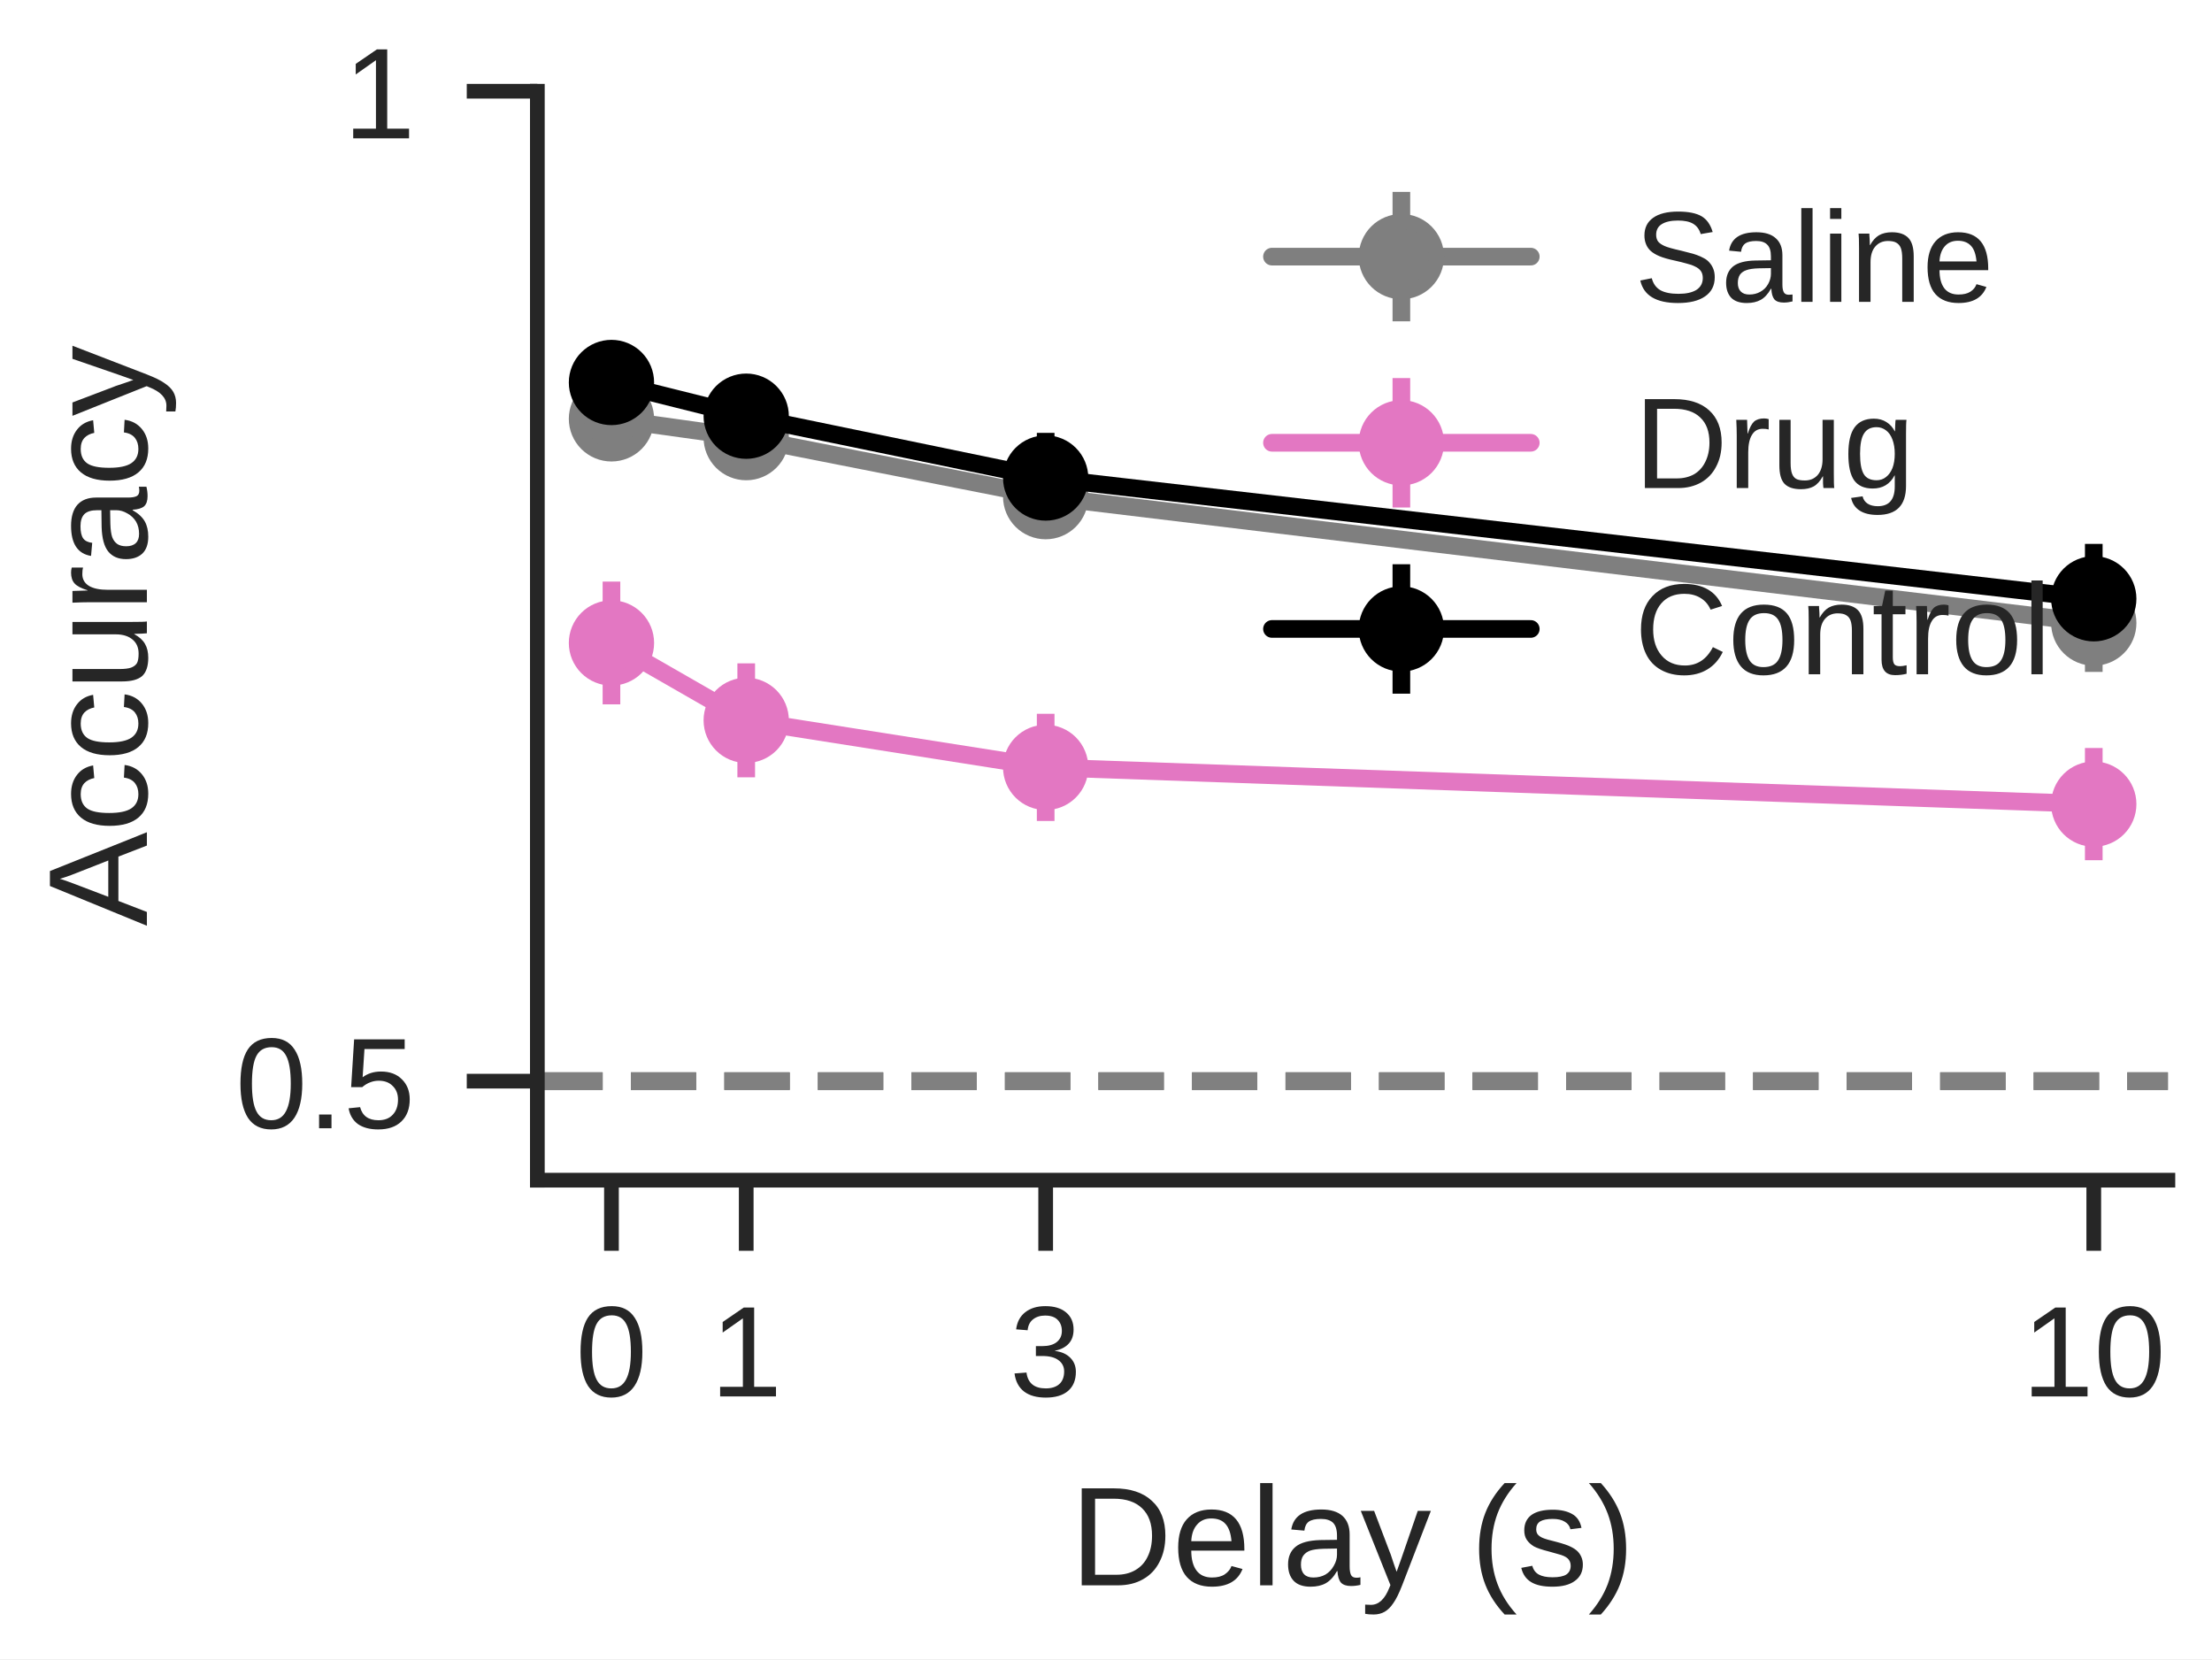
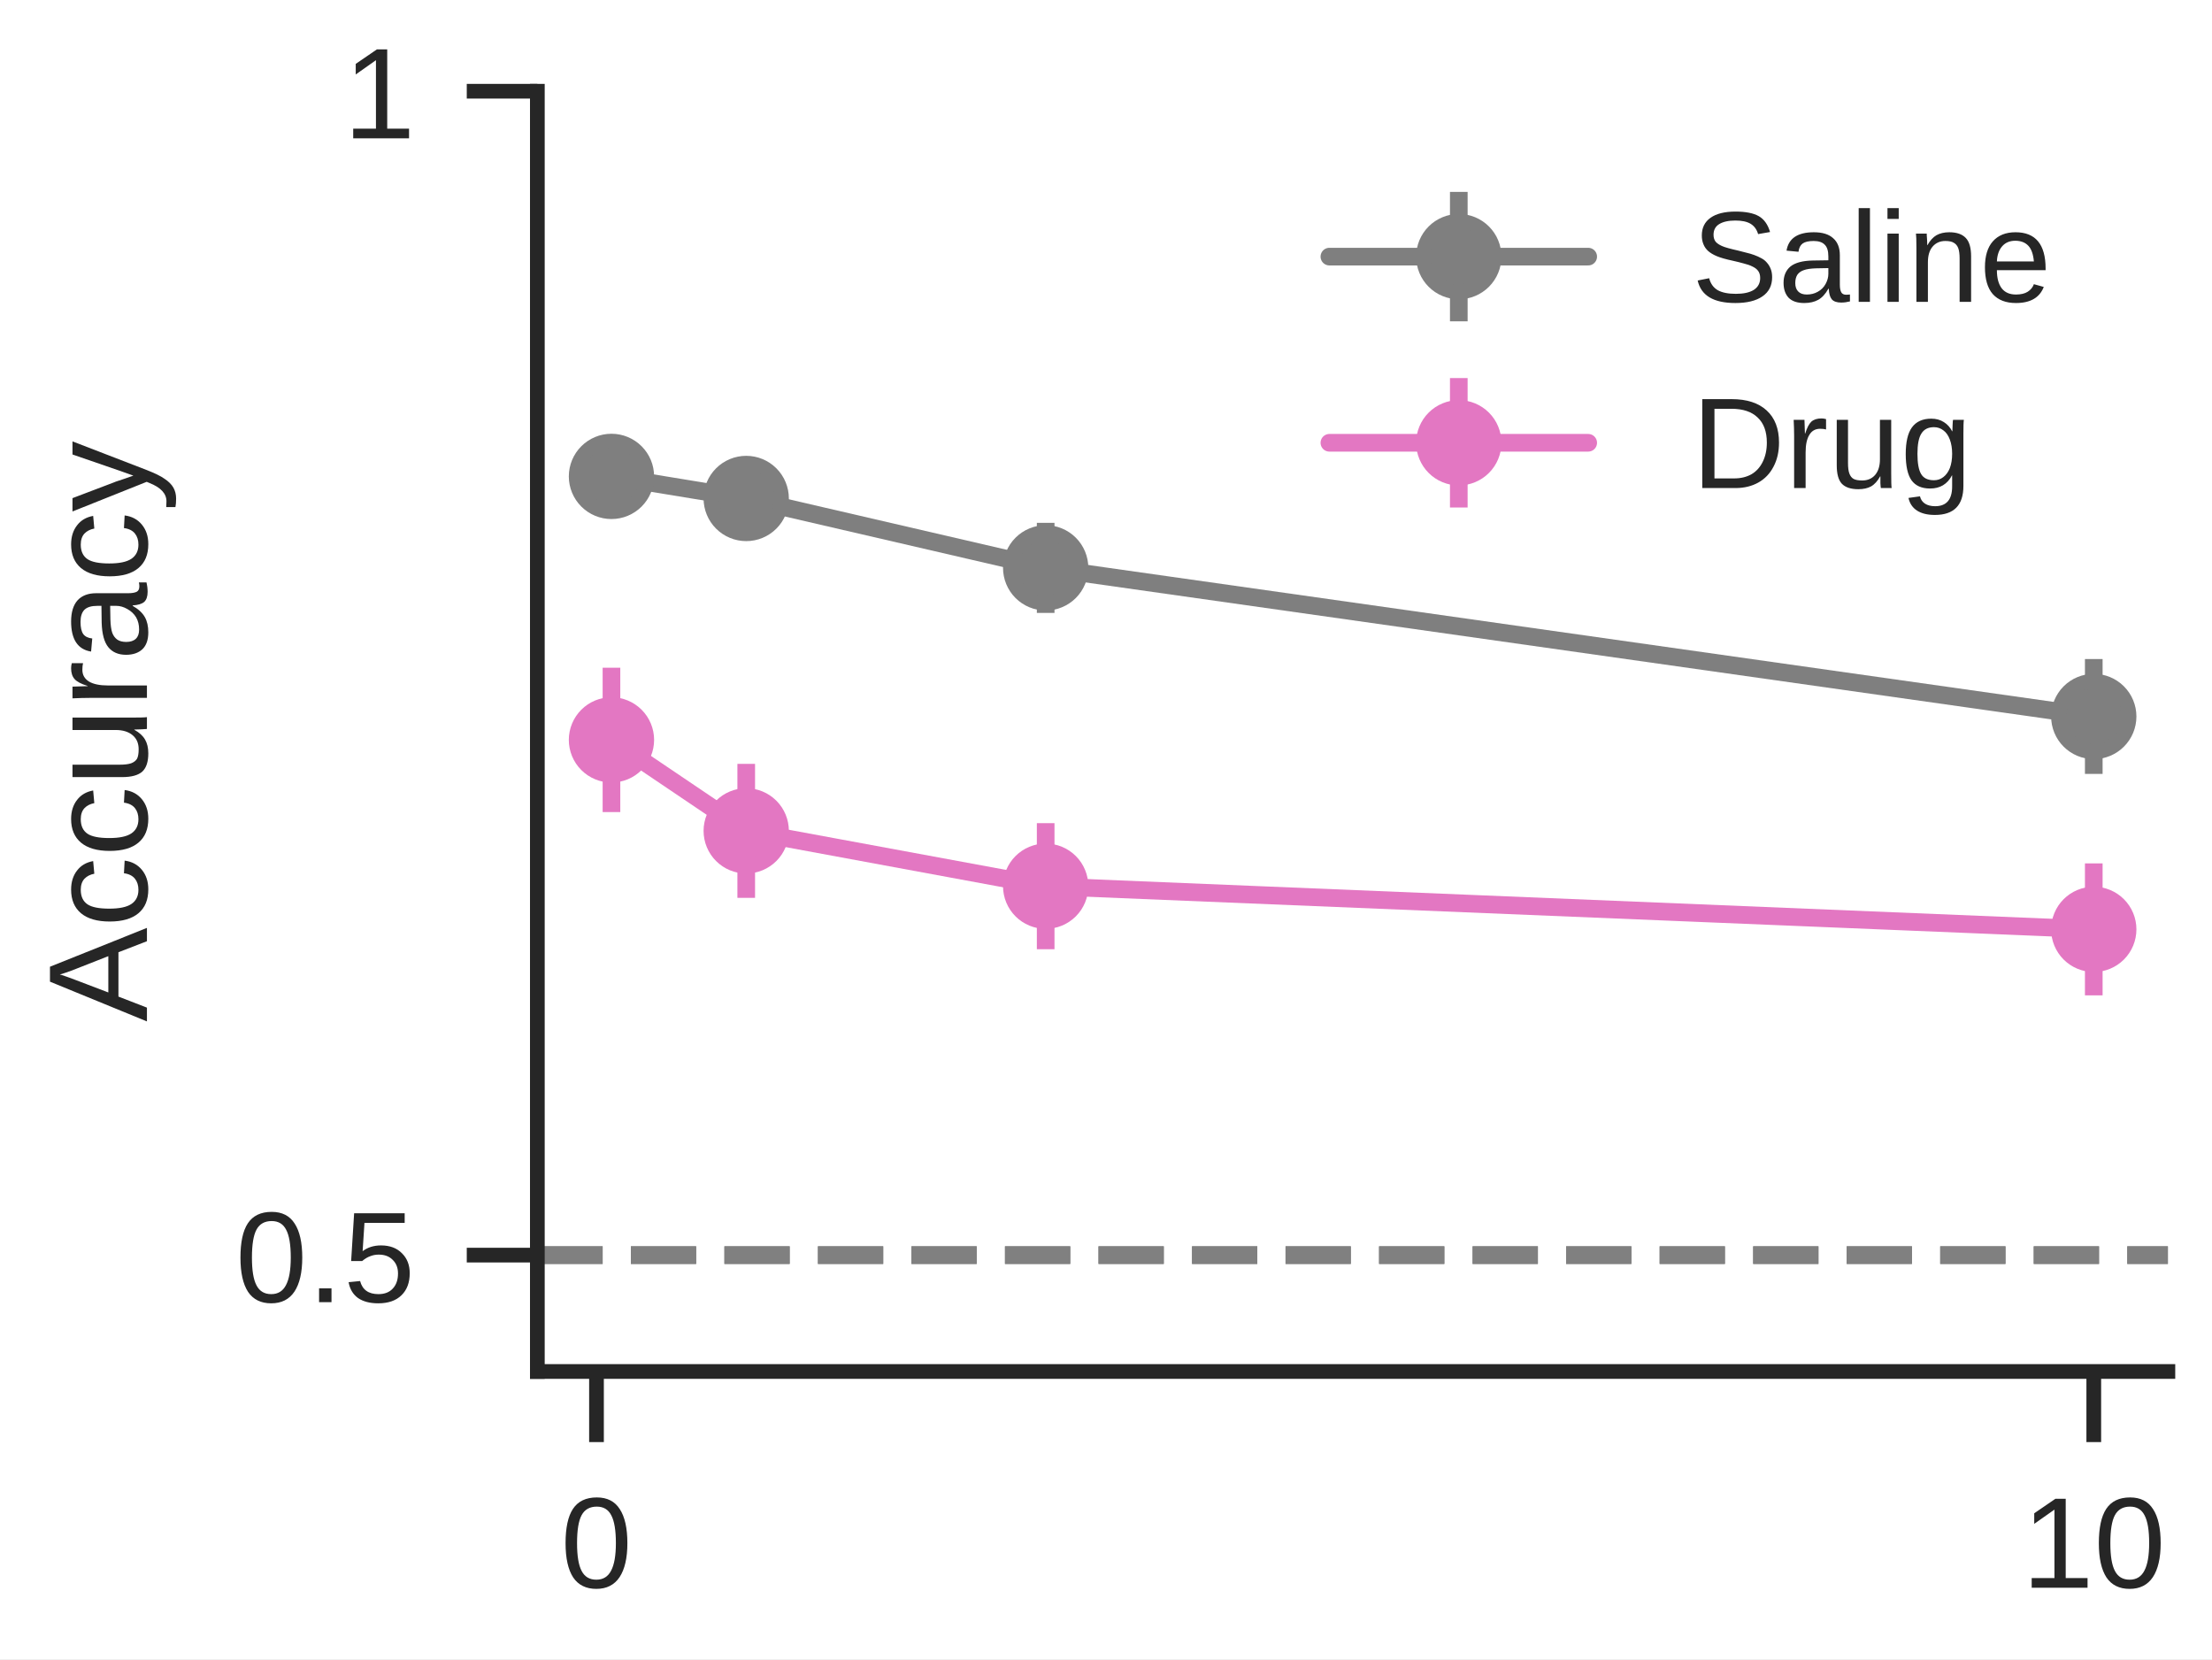
<svg xmlns="http://www.w3.org/2000/svg" xmlns:xlink="http://www.w3.org/1999/xlink" width="150.425pt" height="112.819pt" viewBox="0 0 150.425 112.819" version="1.1">
  <defs>
    <style type="text/css">*{stroke-linejoin: round; stroke-linecap: butt}</style>
  </defs>
  <g id="figure_1">
    <g id="patch_1">
      <path d="M 0 112.819  L 150.425 112.819  L 150.425 0  L 0 0  z " style="fill: #ffffff" />
    </g>
    <g id="axes_1">
      <g id="patch_2">
-         <path d="M 36.542 80.251  L 147.425 80.251  L 147.425 6.204  L 36.542 6.204  z " style="fill: #ffffff" />
+         <path d="M 36.542 93.26  L 147.425 93.26  L 147.425 6.204  L 36.542 6.204  z " style="fill: #ffffff" />
      </g>
      <g id="matplotlib.axis_1">
        <g id="xtick_1">
          <g id="line2d_1">
            <defs>
-               <path id="mf4108eb244" d="M 0 0  L 0 4.8  " style="stroke: #262626" />
+               <path id="md68670d518" d="M 0 0  L 0 4.8  " style="stroke: #262626" />
            </defs>
            <g>
-               <use xlink:href="#mf4108eb244" x="41.582" y="80.251" style="fill: #262626; stroke: #262626" />
+               <use xlink:href="#md68670d518" x="40.564" y="93.26" style="fill: #262626; stroke: #262626" />
            </g>
          </g>
          <g id="text_1">
-             <text style="font-size: 8.8px; font-family: 'Arial', 'DejaVu Sans', 'Liberation Sans', 'Bitstream Vera Sans', sans-serif; text-anchor: middle; fill: #262626" x="41.582" y="94.957" transform="rotate(-0 41.58195 94.95714)">0</text>
+             <text style="font-size: 8.8px; font-family: 'Arial', 'DejaVu Sans', 'Liberation Sans', 'Bitstream Vera Sans', sans-serif; text-anchor: middle; fill: #262626" x="40.564" y="107.967" transform="rotate(-0 40.56374 107.9667)">0</text>
          </g>
        </g>
        <g id="xtick_2">
          <g id="line2d_2">
            <g>
-               <use xlink:href="#mf4108eb244" x="50.746" y="80.251" style="fill: #262626; stroke: #262626" />
+               <use xlink:href="#md68670d518" x="142.385" y="93.26" style="fill: #262626; stroke: #262626" />
            </g>
          </g>
          <g id="text_2">
-             <text style="font-size: 8.8px; font-family: 'Arial', 'DejaVu Sans', 'Liberation Sans', 'Bitstream Vera Sans', sans-serif; text-anchor: middle; fill: #262626" x="50.746" y="94.957" transform="rotate(-0 50.74584 94.95714)">1</text>
+             <text style="font-size: 8.8px; font-family: 'Arial', 'DejaVu Sans', 'Liberation Sans', 'Bitstream Vera Sans', sans-serif; text-anchor: middle; fill: #262626" x="142.385" y="107.967" transform="rotate(-0 142.3848 107.9667)">10</text>
          </g>
-         </g>
-         <g id="xtick_3">
-           <g id="line2d_3">
-             <g>
-               <use xlink:href="#mf4108eb244" x="71.11" y="80.251" style="fill: #262626; stroke: #262626" />
-             </g>
-           </g>
-           <g id="text_3">
-             <text style="font-size: 8.8px; font-family: 'Arial', 'DejaVu Sans', 'Liberation Sans', 'Bitstream Vera Sans', sans-serif; text-anchor: middle; fill: #262626" x="71.11" y="94.957" transform="rotate(-0 71.11006 94.95714)">3</text>
-           </g>
-         </g>
-         <g id="xtick_4">
-           <g id="line2d_4">
-             <g>
-               <use xlink:href="#mf4108eb244" x="142.385" y="80.251" style="fill: #262626; stroke: #262626" />
-             </g>
-           </g>
-           <g id="text_4">
-             <text style="font-size: 8.8px; font-family: 'Arial', 'DejaVu Sans', 'Liberation Sans', 'Bitstream Vera Sans', sans-serif; text-anchor: middle; fill: #262626" x="142.385" y="94.957" transform="rotate(-0 142.3848 94.95714)">10</text>
-           </g>
-         </g>
-         <g id="text_5">
-           <text style="font-size: 9.6px; font-family: 'Arial', 'DejaVu Sans', 'Liberation Sans', 'Bitstream Vera Sans', sans-serif; text-anchor: middle; fill: #262626" x="91.983" y="107.798" transform="rotate(-0 91.98338 107.7982)">Delay (s)</text>
        </g>
      </g>
      <g id="matplotlib.axis_2">
        <g id="ytick_1">
-           <g id="line2d_5">
+           <g id="line2d_3">
            <defs>
-               <path id="mc9d7afe58d" d="M 0 0  L -4.8 0  " style="stroke: #262626" />
+               <path id="me47631cea1" d="M 0 0  L -4.8 0  " style="stroke: #262626" />
            </defs>
            <g>
-               <use xlink:href="#mc9d7afe58d" x="36.542" y="73.519" style="fill: #262626; stroke: #262626" />
+               <use xlink:href="#me47631cea1" x="36.542" y="85.346" style="fill: #262626; stroke: #262626" />
            </g>
          </g>
-           <g id="text_6">
-             <text style="font-size: 8.8px; font-family: 'Arial', 'DejaVu Sans', 'Liberation Sans', 'Bitstream Vera Sans', sans-serif; text-anchor: end; fill: #262626" x="28.242" y="76.722" transform="rotate(-0 28.2418 76.72228)">0.5</text>
+           <g id="text_3">
+             <text style="font-size: 8.8px; font-family: 'Arial', 'DejaVu Sans', 'Liberation Sans', 'Bitstream Vera Sans', sans-serif; text-anchor: end; fill: #262626" x="28.242" y="88.549" transform="rotate(-0 28.2418 88.54916)">0.5</text>
          </g>
        </g>
        <g id="ytick_2">
-           <g id="line2d_6">
+           <g id="line2d_4">
            <g>
-               <use xlink:href="#mc9d7afe58d" x="36.542" y="6.204" style="fill: #262626; stroke: #262626" />
+               <use xlink:href="#me47631cea1" x="36.542" y="6.204" style="fill: #262626; stroke: #262626" />
            </g>
          </g>
-           <g id="text_7">
+           <g id="text_4">
            <text style="font-size: 8.8px; font-family: 'Arial', 'DejaVu Sans', 'Liberation Sans', 'Bitstream Vera Sans', sans-serif; text-anchor: end; fill: #262626" x="28.242" y="9.407" transform="rotate(-0 28.2418 9.406881)">1</text>
          </g>
        </g>
-         <g id="text_8">
-           <text style="font-size: 9.6px; font-family: 'Arial', 'DejaVu Sans', 'Liberation Sans', 'Bitstream Vera Sans', sans-serif; text-anchor: middle; fill: #262626" x="9.989" y="43.227" transform="rotate(-90 9.989302 43.22703)">Accuracy</text>
+         <g id="text_5">
+           <text style="font-size: 9.6px; font-family: 'Arial', 'DejaVu Sans', 'Liberation Sans', 'Bitstream Vera Sans', sans-serif; text-anchor: middle; fill: #262626" x="9.989" y="49.732" transform="rotate(-90 9.989302 49.73181)">Accuracy</text>
        </g>
      </g>
      <g id="LineCollection_1">
-         <path d="M 41.582 30.646  L 41.582 26.317  " clip-path="url(#p6e194e58d9)" style="fill: none; stroke: #7f7f7f; stroke-width: 1.2" />
-         <path d="M 50.746 31.613  L 50.746 27.902  " clip-path="url(#p6e194e58d9)" style="fill: none; stroke: #7f7f7f; stroke-width: 1.2" />
-         <path d="M 71.11 36.375  L 71.11 31.167  " clip-path="url(#p6e194e58d9)" style="fill: none; stroke: #7f7f7f; stroke-width: 1.2" />
-         <path d="M 142.385 45.689  L 142.385 39.046  " clip-path="url(#p6e194e58d9)" style="fill: none; stroke: #7f7f7f; stroke-width: 1.2" />
+         <path d="M 41.582 34.94  L 41.582 29.85  " clip-path="url(#p41937c691d)" style="fill: none; stroke: #7f7f7f; stroke-width: 1.2" />
+         <path d="M 50.746 36.078  L 50.746 31.715  " clip-path="url(#p41937c691d)" style="fill: none; stroke: #7f7f7f; stroke-width: 1.2" />
+         <path d="M 71.11 41.676  L 71.11 35.553  " clip-path="url(#p41937c691d)" style="fill: none; stroke: #7f7f7f; stroke-width: 1.2" />
+         <path d="M 142.385 52.626  L 142.385 44.816  " clip-path="url(#p41937c691d)" style="fill: none; stroke: #7f7f7f; stroke-width: 1.2" />
+       </g>
+       <g id="line2d_5">
+         <path d="M 36.542 85.346  L 147.425 85.346  " clip-path="url(#p41937c691d)" style="fill: none; stroke-dasharray: 4.44,1.92; stroke-dashoffset: 0; stroke: #808080; stroke-width: 1.2" />
+       </g>
+       <g id="LineCollection_2">
+         <path d="M 41.582 55.22  L 41.582 45.404  " clip-path="url(#p41937c691d)" style="fill: none; stroke: #e377c2; stroke-width: 1.2" />
+         <path d="M 50.746 61.053  L 50.746 51.944  " clip-path="url(#p41937c691d)" style="fill: none; stroke: #e377c2; stroke-width: 1.2" />
+         <path d="M 71.11 64.546  L 71.11 55.976  " clip-path="url(#p41937c691d)" style="fill: none; stroke: #e377c2; stroke-width: 1.2" />
+         <path d="M 142.385 67.683  L 142.385 58.709  " clip-path="url(#p41937c691d)" style="fill: none; stroke: #e377c2; stroke-width: 1.2" />
+       </g>
+       <g id="line2d_6">
+         <path d="M 36.542 85.346  L 147.425 85.346  " clip-path="url(#p41937c691d)" style="fill: none; stroke-dasharray: 4.44,1.92; stroke-dashoffset: 0; stroke: #808080; stroke-width: 1.2" />
      </g>
      <g id="line2d_7">
-         <path d="M 36.542 73.519  L 147.425 73.519  " clip-path="url(#p6e194e58d9)" style="fill: none; stroke-dasharray: 4.44,1.92; stroke-dashoffset: 0; stroke: #808080; stroke-width: 1.2" />
-       </g>
-       <g id="LineCollection_2">
-         <path d="M 41.582 47.895  L 41.582 39.546  " clip-path="url(#p6e194e58d9)" style="fill: none; stroke: #e377c2; stroke-width: 1.2" />
-         <path d="M 50.746 52.856  L 50.746 45.108  " clip-path="url(#p6e194e58d9)" style="fill: none; stroke: #e377c2; stroke-width: 1.2" />
-         <path d="M 71.11 55.827  L 71.11 48.538  " clip-path="url(#p6e194e58d9)" style="fill: none; stroke: #e377c2; stroke-width: 1.2" />
-         <path d="M 142.385 58.495  L 142.385 50.863  " clip-path="url(#p6e194e58d9)" style="fill: none; stroke: #e377c2; stroke-width: 1.2" />
+         <path d="M 41.582 32.395  L 50.746 33.896  L 71.11 38.614  L 142.385 48.721  " clip-path="url(#p41937c691d)" style="fill: none; stroke: #7f7f7f; stroke-width: 1.2; stroke-linecap: round" />
+         <defs>
+           <path id="m78dbb06576" d="M 0 2.4  C 0.636 2.4 1.247 2.147 1.697 1.697  C 2.147 1.247 2.4 0.636 2.4 0  C 2.4 -0.636 2.147 -1.247 1.697 -1.697  C 1.247 -2.147 0.636 -2.4 0 -2.4  C -0.636 -2.4 -1.247 -2.147 -1.697 -1.697  C -2.147 -1.247 -2.4 -0.636 -2.4 0  C -2.4 0.636 -2.147 1.247 -1.697 1.697  C -1.247 2.147 -0.636 2.4 0 2.4  z " style="stroke: #7f7f7f" />
+         </defs>
+         <g clip-path="url(#p41937c691d)">
+           <use xlink:href="#m78dbb06576" x="41.582" y="32.395" style="fill: #7f7f7f; stroke: #7f7f7f" />
+           <use xlink:href="#m78dbb06576" x="50.746" y="33.896" style="fill: #7f7f7f; stroke: #7f7f7f" />
+           <use xlink:href="#m78dbb06576" x="71.11" y="38.614" style="fill: #7f7f7f; stroke: #7f7f7f" />
+           <use xlink:href="#m78dbb06576" x="142.385" y="48.721" style="fill: #7f7f7f; stroke: #7f7f7f" />
+         </g>
      </g>
      <g id="line2d_8">
-         <path d="M 36.542 73.519  L 147.425 73.519  " clip-path="url(#p6e194e58d9)" style="fill: none; stroke-dasharray: 4.44,1.92; stroke-dashoffset: 0; stroke: #808080; stroke-width: 1.2" />
-       </g>
-       <g id="LineCollection_3">
-         <path d="M 41.582 28.307  L 41.582 23.711  " clip-path="url(#p6e194e58d9)" style="fill: none; stroke: #000000; stroke-width: 1.2" />
-         <path d="M 50.746 30.743  L 50.746 25.858  " clip-path="url(#p6e194e58d9)" style="fill: none; stroke: #000000; stroke-width: 1.2" />
-         <path d="M 71.11 35.573  L 71.11 29.437  " clip-path="url(#p6e194e58d9)" style="fill: none; stroke: #000000; stroke-width: 1.2" />
-         <path d="M 142.385 44.447  L 142.385 36.985  " clip-path="url(#p6e194e58d9)" style="fill: none; stroke: #000000; stroke-width: 1.2" />
-       </g>
-       <g id="line2d_9">
-         <path d="M 36.542 73.519  L 147.425 73.519  " clip-path="url(#p6e194e58d9)" style="fill: none; stroke-dasharray: 4.44,1.92; stroke-dashoffset: 0; stroke: #808080; stroke-width: 1.2" />
-       </g>
-       <g id="line2d_10">
-         <path d="M 41.582 28.481  L 50.746 29.758  L 71.11 33.771  L 142.385 42.367  " clip-path="url(#p6e194e58d9)" style="fill: none; stroke: #7f7f7f; stroke-width: 1.2; stroke-linecap: round" />
+         <path d="M 41.582 50.312  L 50.746 56.498  L 71.11 60.261  L 142.385 63.196  " clip-path="url(#p41937c691d)" style="fill: none; stroke: #e377c2; stroke-width: 1.2; stroke-linecap: round" />
        <defs>
-           <path id="m63fae4faaf" d="M 0 2.4  C 0.636 2.4 1.247 2.147 1.697 1.697  C 2.147 1.247 2.4 0.636 2.4 0  C 2.4 -0.636 2.147 -1.247 1.697 -1.697  C 1.247 -2.147 0.636 -2.4 0 -2.4  C -0.636 -2.4 -1.247 -2.147 -1.697 -1.697  C -2.147 -1.247 -2.4 -0.636 -2.4 0  C -2.4 0.636 -2.147 1.247 -1.697 1.697  C -1.247 2.147 -0.636 2.4 0 2.4  z " style="stroke: #7f7f7f" />
+           <path id="m9016e72162" d="M 0 2.4  C 0.636 2.4 1.247 2.147 1.697 1.697  C 2.147 1.247 2.4 0.636 2.4 0  C 2.4 -0.636 2.147 -1.247 1.697 -1.697  C 1.247 -2.147 0.636 -2.4 0 -2.4  C -0.636 -2.4 -1.247 -2.147 -1.697 -1.697  C -2.147 -1.247 -2.4 -0.636 -2.4 0  C -2.4 0.636 -2.147 1.247 -1.697 1.697  C -1.247 2.147 -0.636 2.4 0 2.4  z " style="stroke: #e377c2" />
        </defs>
-         <g clip-path="url(#p6e194e58d9)">
-           <use xlink:href="#m63fae4faaf" x="41.582" y="28.481" style="fill: #7f7f7f; stroke: #7f7f7f" />
-           <use xlink:href="#m63fae4faaf" x="50.746" y="29.758" style="fill: #7f7f7f; stroke: #7f7f7f" />
-           <use xlink:href="#m63fae4faaf" x="71.11" y="33.771" style="fill: #7f7f7f; stroke: #7f7f7f" />
-           <use xlink:href="#m63fae4faaf" x="142.385" y="42.367" style="fill: #7f7f7f; stroke: #7f7f7f" />
-         </g>
-       </g>
-       <g id="line2d_11">
-         <path d="M 41.582 43.721  L 50.746 48.982  L 71.11 52.183  L 142.385 54.679  " clip-path="url(#p6e194e58d9)" style="fill: none; stroke: #e377c2; stroke-width: 1.2; stroke-linecap: round" />
-         <defs>
-           <path id="m957d20b793" d="M 0 2.4  C 0.636 2.4 1.247 2.147 1.697 1.697  C 2.147 1.247 2.4 0.636 2.4 0  C 2.4 -0.636 2.147 -1.247 1.697 -1.697  C 1.247 -2.147 0.636 -2.4 0 -2.4  C -0.636 -2.4 -1.247 -2.147 -1.697 -1.697  C -2.147 -1.247 -2.4 -0.636 -2.4 0  C -2.4 0.636 -2.147 1.247 -1.697 1.697  C -1.247 2.147 -0.636 2.4 0 2.4  z " style="stroke: #e377c2" />
-         </defs>
-         <g clip-path="url(#p6e194e58d9)">
-           <use xlink:href="#m957d20b793" x="41.582" y="43.721" style="fill: #e377c2; stroke: #e377c2" />
-           <use xlink:href="#m957d20b793" x="50.746" y="48.982" style="fill: #e377c2; stroke: #e377c2" />
-           <use xlink:href="#m957d20b793" x="71.11" y="52.183" style="fill: #e377c2; stroke: #e377c2" />
-           <use xlink:href="#m957d20b793" x="142.385" y="54.679" style="fill: #e377c2; stroke: #e377c2" />
-         </g>
-       </g>
-       <g id="line2d_12">
-         <path d="M 41.582 26.009  L 50.746 28.301  L 71.11 32.505  L 142.385 40.716  " clip-path="url(#p6e194e58d9)" style="fill: none; stroke: #000000; stroke-width: 1.2; stroke-linecap: round" />
-         <defs>
-           <path id="m723443341a" d="M 0 2.4  C 0.636 2.4 1.247 2.147 1.697 1.697  C 2.147 1.247 2.4 0.636 2.4 0  C 2.4 -0.636 2.147 -1.247 1.697 -1.697  C 1.247 -2.147 0.636 -2.4 0 -2.4  C -0.636 -2.4 -1.247 -2.147 -1.697 -1.697  C -2.147 -1.247 -2.4 -0.636 -2.4 0  C -2.4 0.636 -2.147 1.247 -1.697 1.697  C -1.247 2.147 -0.636 2.4 0 2.4  z " style="stroke: #000000" />
-         </defs>
-         <g clip-path="url(#p6e194e58d9)">
-           <use xlink:href="#m723443341a" x="41.582" y="26.009" style="stroke: #000000" />
-           <use xlink:href="#m723443341a" x="50.746" y="28.301" style="stroke: #000000" />
-           <use xlink:href="#m723443341a" x="71.11" y="32.505" style="stroke: #000000" />
-           <use xlink:href="#m723443341a" x="142.385" y="40.716" style="stroke: #000000" />
+         <g clip-path="url(#p41937c691d)">
+           <use xlink:href="#m9016e72162" x="41.582" y="50.312" style="fill: #e377c2; stroke: #e377c2" />
+           <use xlink:href="#m9016e72162" x="50.746" y="56.498" style="fill: #e377c2; stroke: #e377c2" />
+           <use xlink:href="#m9016e72162" x="71.11" y="60.261" style="fill: #e377c2; stroke: #e377c2" />
+           <use xlink:href="#m9016e72162" x="142.385" y="63.196" style="fill: #e377c2; stroke: #e377c2" />
        </g>
      </g>
      <g id="patch_3">
-         <path d="M 36.542 80.251  L 36.542 6.204  " style="fill: none; stroke: #262626; stroke-linejoin: miter; stroke-linecap: square" />
+         <path d="M 36.542 93.26  L 36.542 6.204  " style="fill: none; stroke: #262626; stroke-linejoin: miter; stroke-linecap: square" />
      </g>
      <g id="patch_4">
-         <path d="M 36.542 80.251  L 147.425 80.251  " style="fill: none; stroke: #262626; stroke-linejoin: miter; stroke-linecap: square" />
+         <path d="M 36.542 93.26  L 147.425 93.26  " style="fill: none; stroke: #262626; stroke-linejoin: miter; stroke-linecap: square" />
      </g>
      <g id="legend_1">
-         <g id="LineCollection_4">
-           <path d="M 95.299 21.85  L 95.299 13.05  " style="fill: none; stroke: #7f7f7f; stroke-width: 1.2" />
+         <g id="LineCollection_3">
+           <path d="M 99.204 21.85  L 99.204 13.05  " style="fill: none; stroke: #7f7f7f; stroke-width: 1.2" />
        </g>
-         <g id="line2d_13">
-           <path d="M 86.499 17.45  L 104.099 17.45  " style="fill: none; stroke: #7f7f7f; stroke-width: 1.2; stroke-linecap: round" />
+         <g id="line2d_9">
+           <path d="M 90.404 17.45  L 108.004 17.45  " style="fill: none; stroke: #7f7f7f; stroke-width: 1.2; stroke-linecap: round" />
        </g>
-         <g id="line2d_14">
+         <g id="line2d_10">
          <g>
-             <use xlink:href="#m63fae4faaf" x="95.299" y="17.45" style="fill: #7f7f7f; stroke: #7f7f7f" />
+             <use xlink:href="#m78dbb06576" x="99.204" y="17.45" style="fill: #7f7f7f; stroke: #7f7f7f" />
          </g>
        </g>
-         <g id="text_9">
-           <text style="font-size: 8.8px; font-family: 'Arial', 'DejaVu Sans', 'Liberation Sans', 'Bitstream Vera Sans', sans-serif; text-anchor: start; fill: #262626" x="111.139" y="20.53" transform="rotate(-0 111.1387 20.5302)">Saline</text>
+         <g id="text_6">
+           <text style="font-size: 8.8px; font-family: 'Arial', 'DejaVu Sans', 'Liberation Sans', 'Bitstream Vera Sans', sans-serif; text-anchor: start; fill: #262626" x="115.044" y="20.53" transform="rotate(-0 115.0437 20.5302)">Saline</text>
        </g>
-         <g id="LineCollection_5">
-           <path d="M 95.299 34.509  L 95.299 25.709  " style="fill: none; stroke: #e377c2; stroke-width: 1.2" />
+         <g id="LineCollection_4">
+           <path d="M 99.204 34.509  L 99.204 25.709  " style="fill: none; stroke: #e377c2; stroke-width: 1.2" />
        </g>
-         <g id="line2d_15">
-           <path d="M 86.499 30.109  L 104.099 30.109  " style="fill: none; stroke: #e377c2; stroke-width: 1.2; stroke-linecap: round" />
+         <g id="line2d_11">
+           <path d="M 90.404 30.109  L 108.004 30.109  " style="fill: none; stroke: #e377c2; stroke-width: 1.2; stroke-linecap: round" />
        </g>
-         <g id="line2d_16">
+         <g id="line2d_12">
          <g>
-             <use xlink:href="#m957d20b793" x="95.299" y="30.109" style="fill: #e377c2; stroke: #e377c2" />
+             <use xlink:href="#m9016e72162" x="99.204" y="30.109" style="fill: #e377c2; stroke: #e377c2" />
          </g>
        </g>
-         <g id="text_10">
-           <text style="font-size: 8.8px; font-family: 'Arial', 'DejaVu Sans', 'Liberation Sans', 'Bitstream Vera Sans', sans-serif; text-anchor: start; fill: #262626" x="111.139" y="33.189" transform="rotate(-0 111.1387 33.18879)">Drug</text>
-         </g>
-         <g id="LineCollection_6">
-           <path d="M 95.299 47.168  L 95.299 38.368  " style="fill: none; stroke: #000000; stroke-width: 1.2" />
-         </g>
-         <g id="line2d_17">
-           <path d="M 86.499 42.768  L 104.099 42.768  " style="fill: none; stroke: #000000; stroke-width: 1.2; stroke-linecap: round" />
-         </g>
-         <g id="line2d_18">
-           <g>
-             <use xlink:href="#m723443341a" x="95.299" y="42.768" style="stroke: #000000" />
-           </g>
-         </g>
-         <g id="text_11">
-           <text style="font-size: 8.8px; font-family: 'Arial', 'DejaVu Sans', 'Liberation Sans', 'Bitstream Vera Sans', sans-serif; text-anchor: start; fill: #262626" x="111.139" y="45.848" transform="rotate(-0 111.1387 45.84756)">Control</text>
+         <g id="text_7">
+           <text style="font-size: 8.8px; font-family: 'Arial', 'DejaVu Sans', 'Liberation Sans', 'Bitstream Vera Sans', sans-serif; text-anchor: start; fill: #262626" x="115.044" y="33.189" transform="rotate(-0 115.0437 33.18879)">Drug</text>
        </g>
      </g>
    </g>
  </g>
  <defs>
-     <clipPath id="p6e194e58d9">
-       <rect x="36.542" y="6.204" width="110.883" height="74.047" />
+     <clipPath id="p41937c691d">
+       <rect x="36.542" y="6.204" width="110.883" height="87.057" />
    </clipPath>
  </defs>
</svg>
